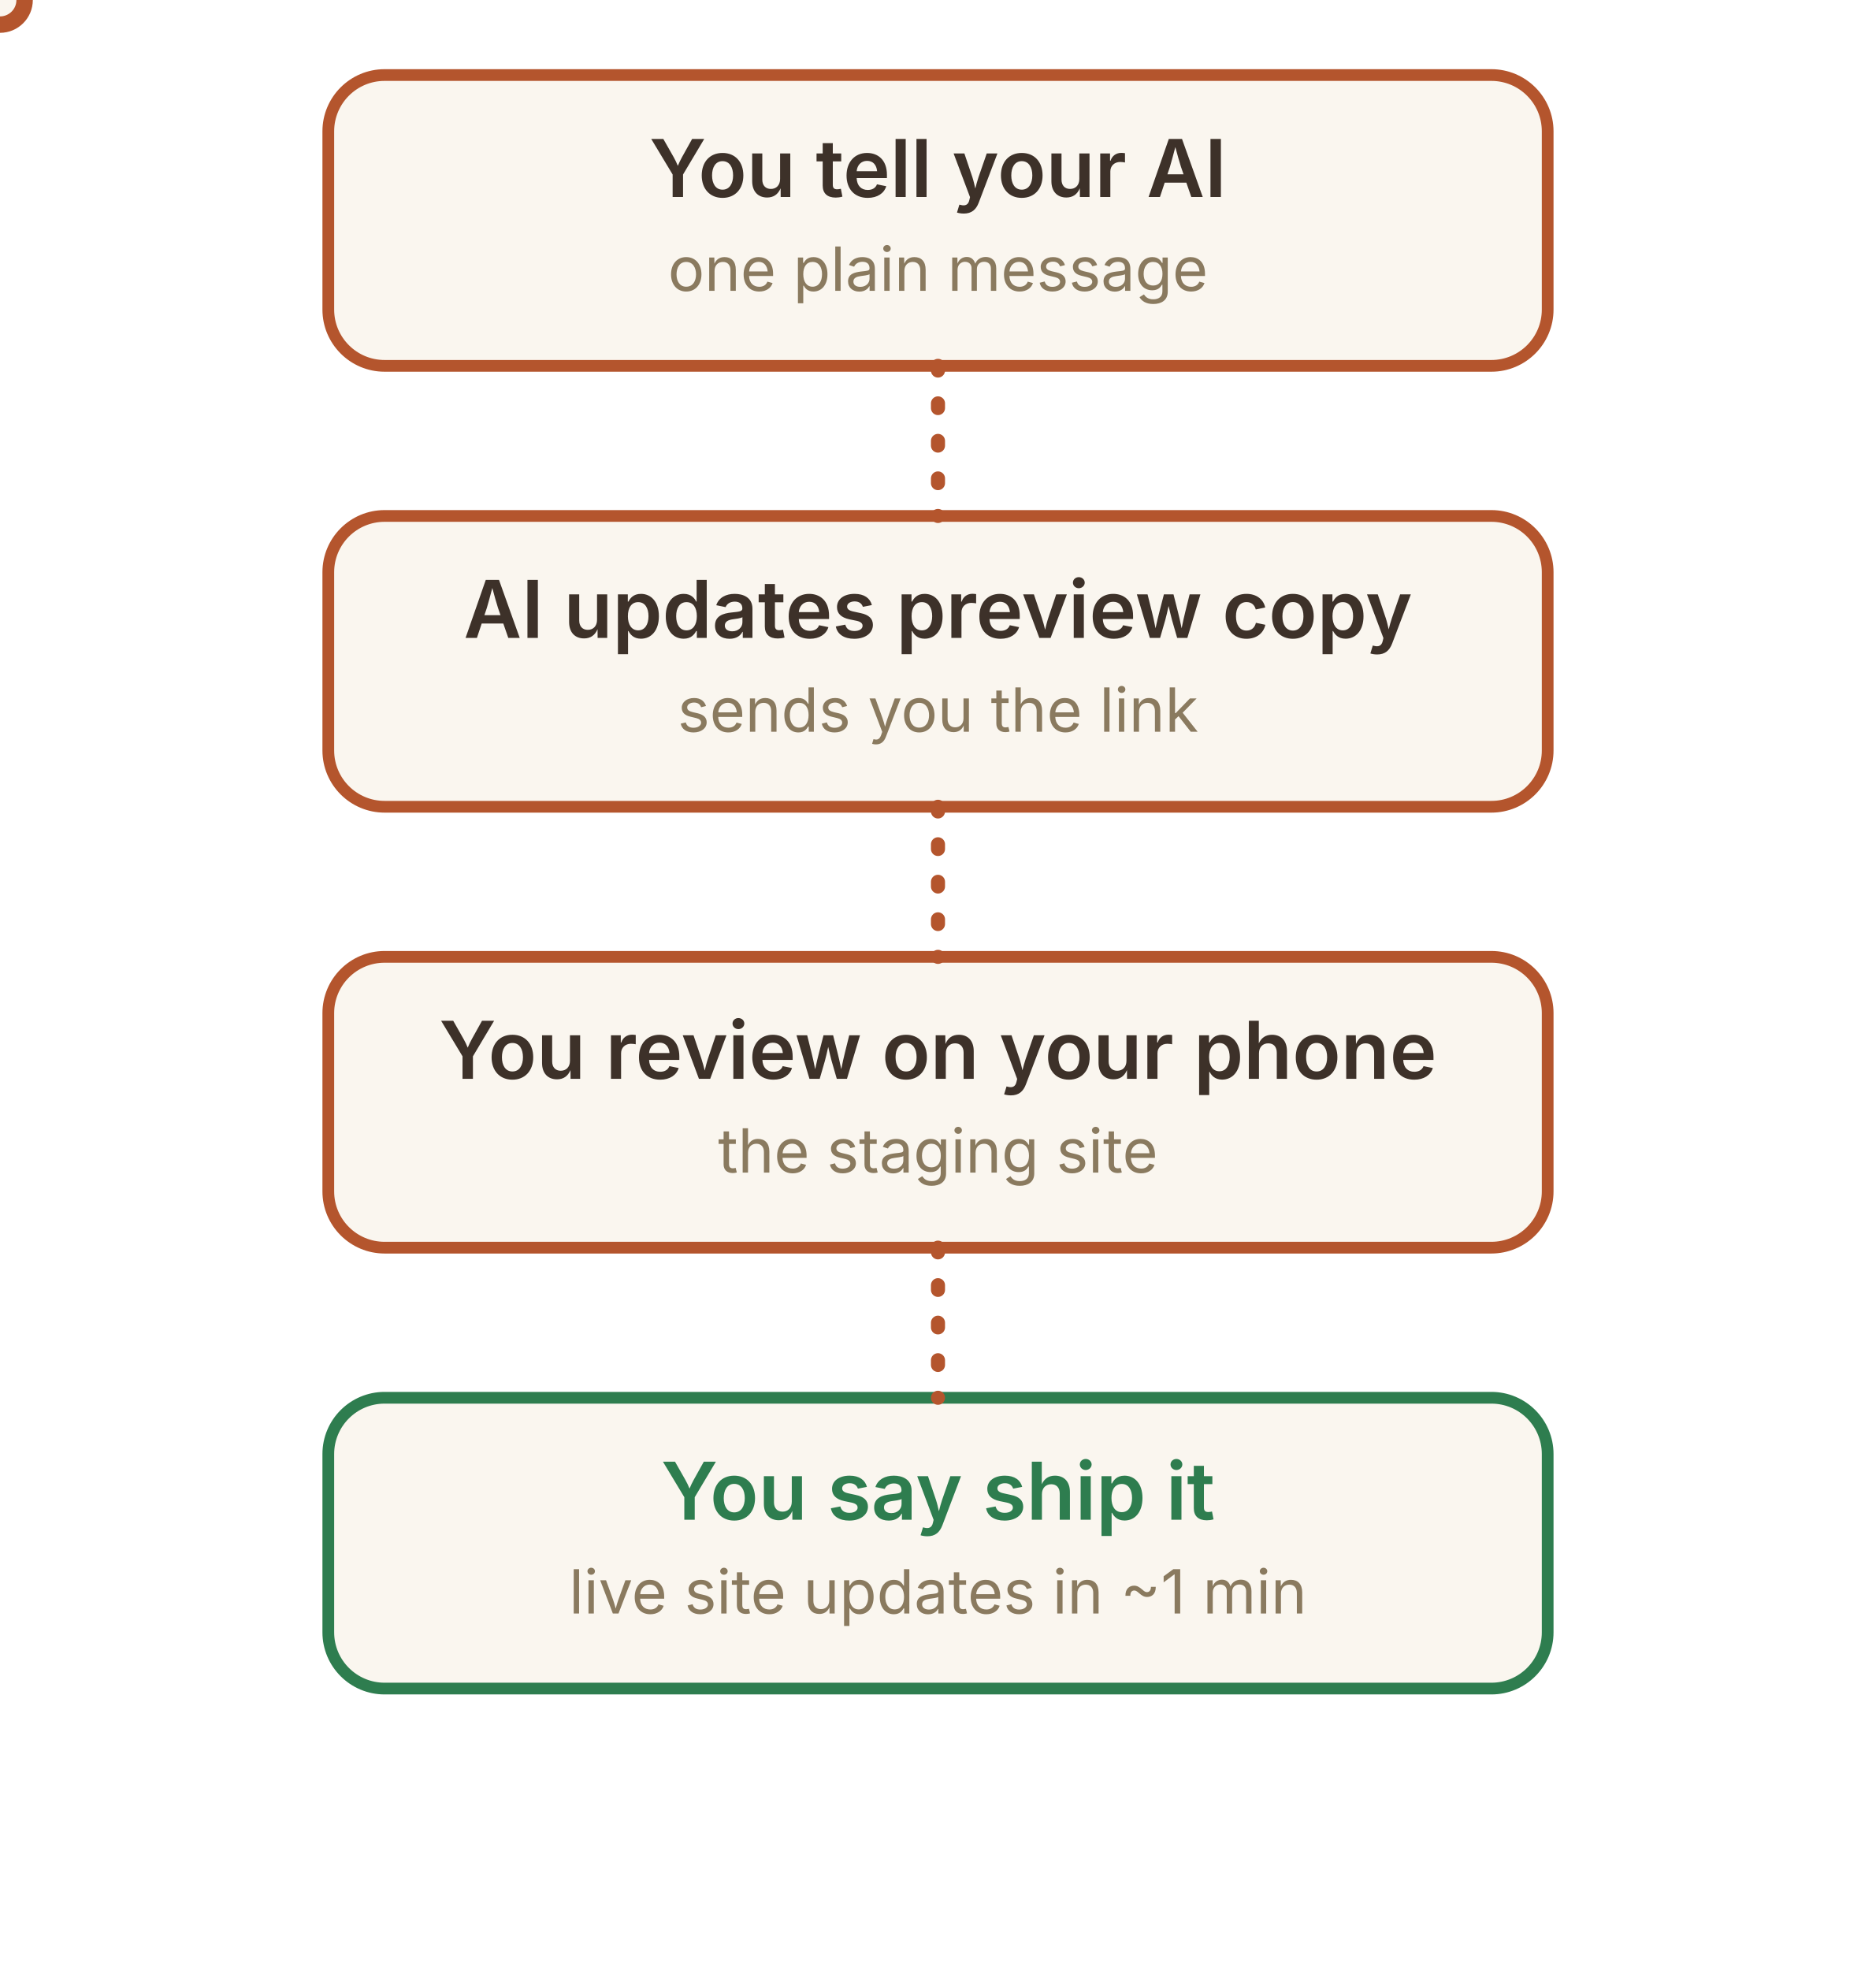
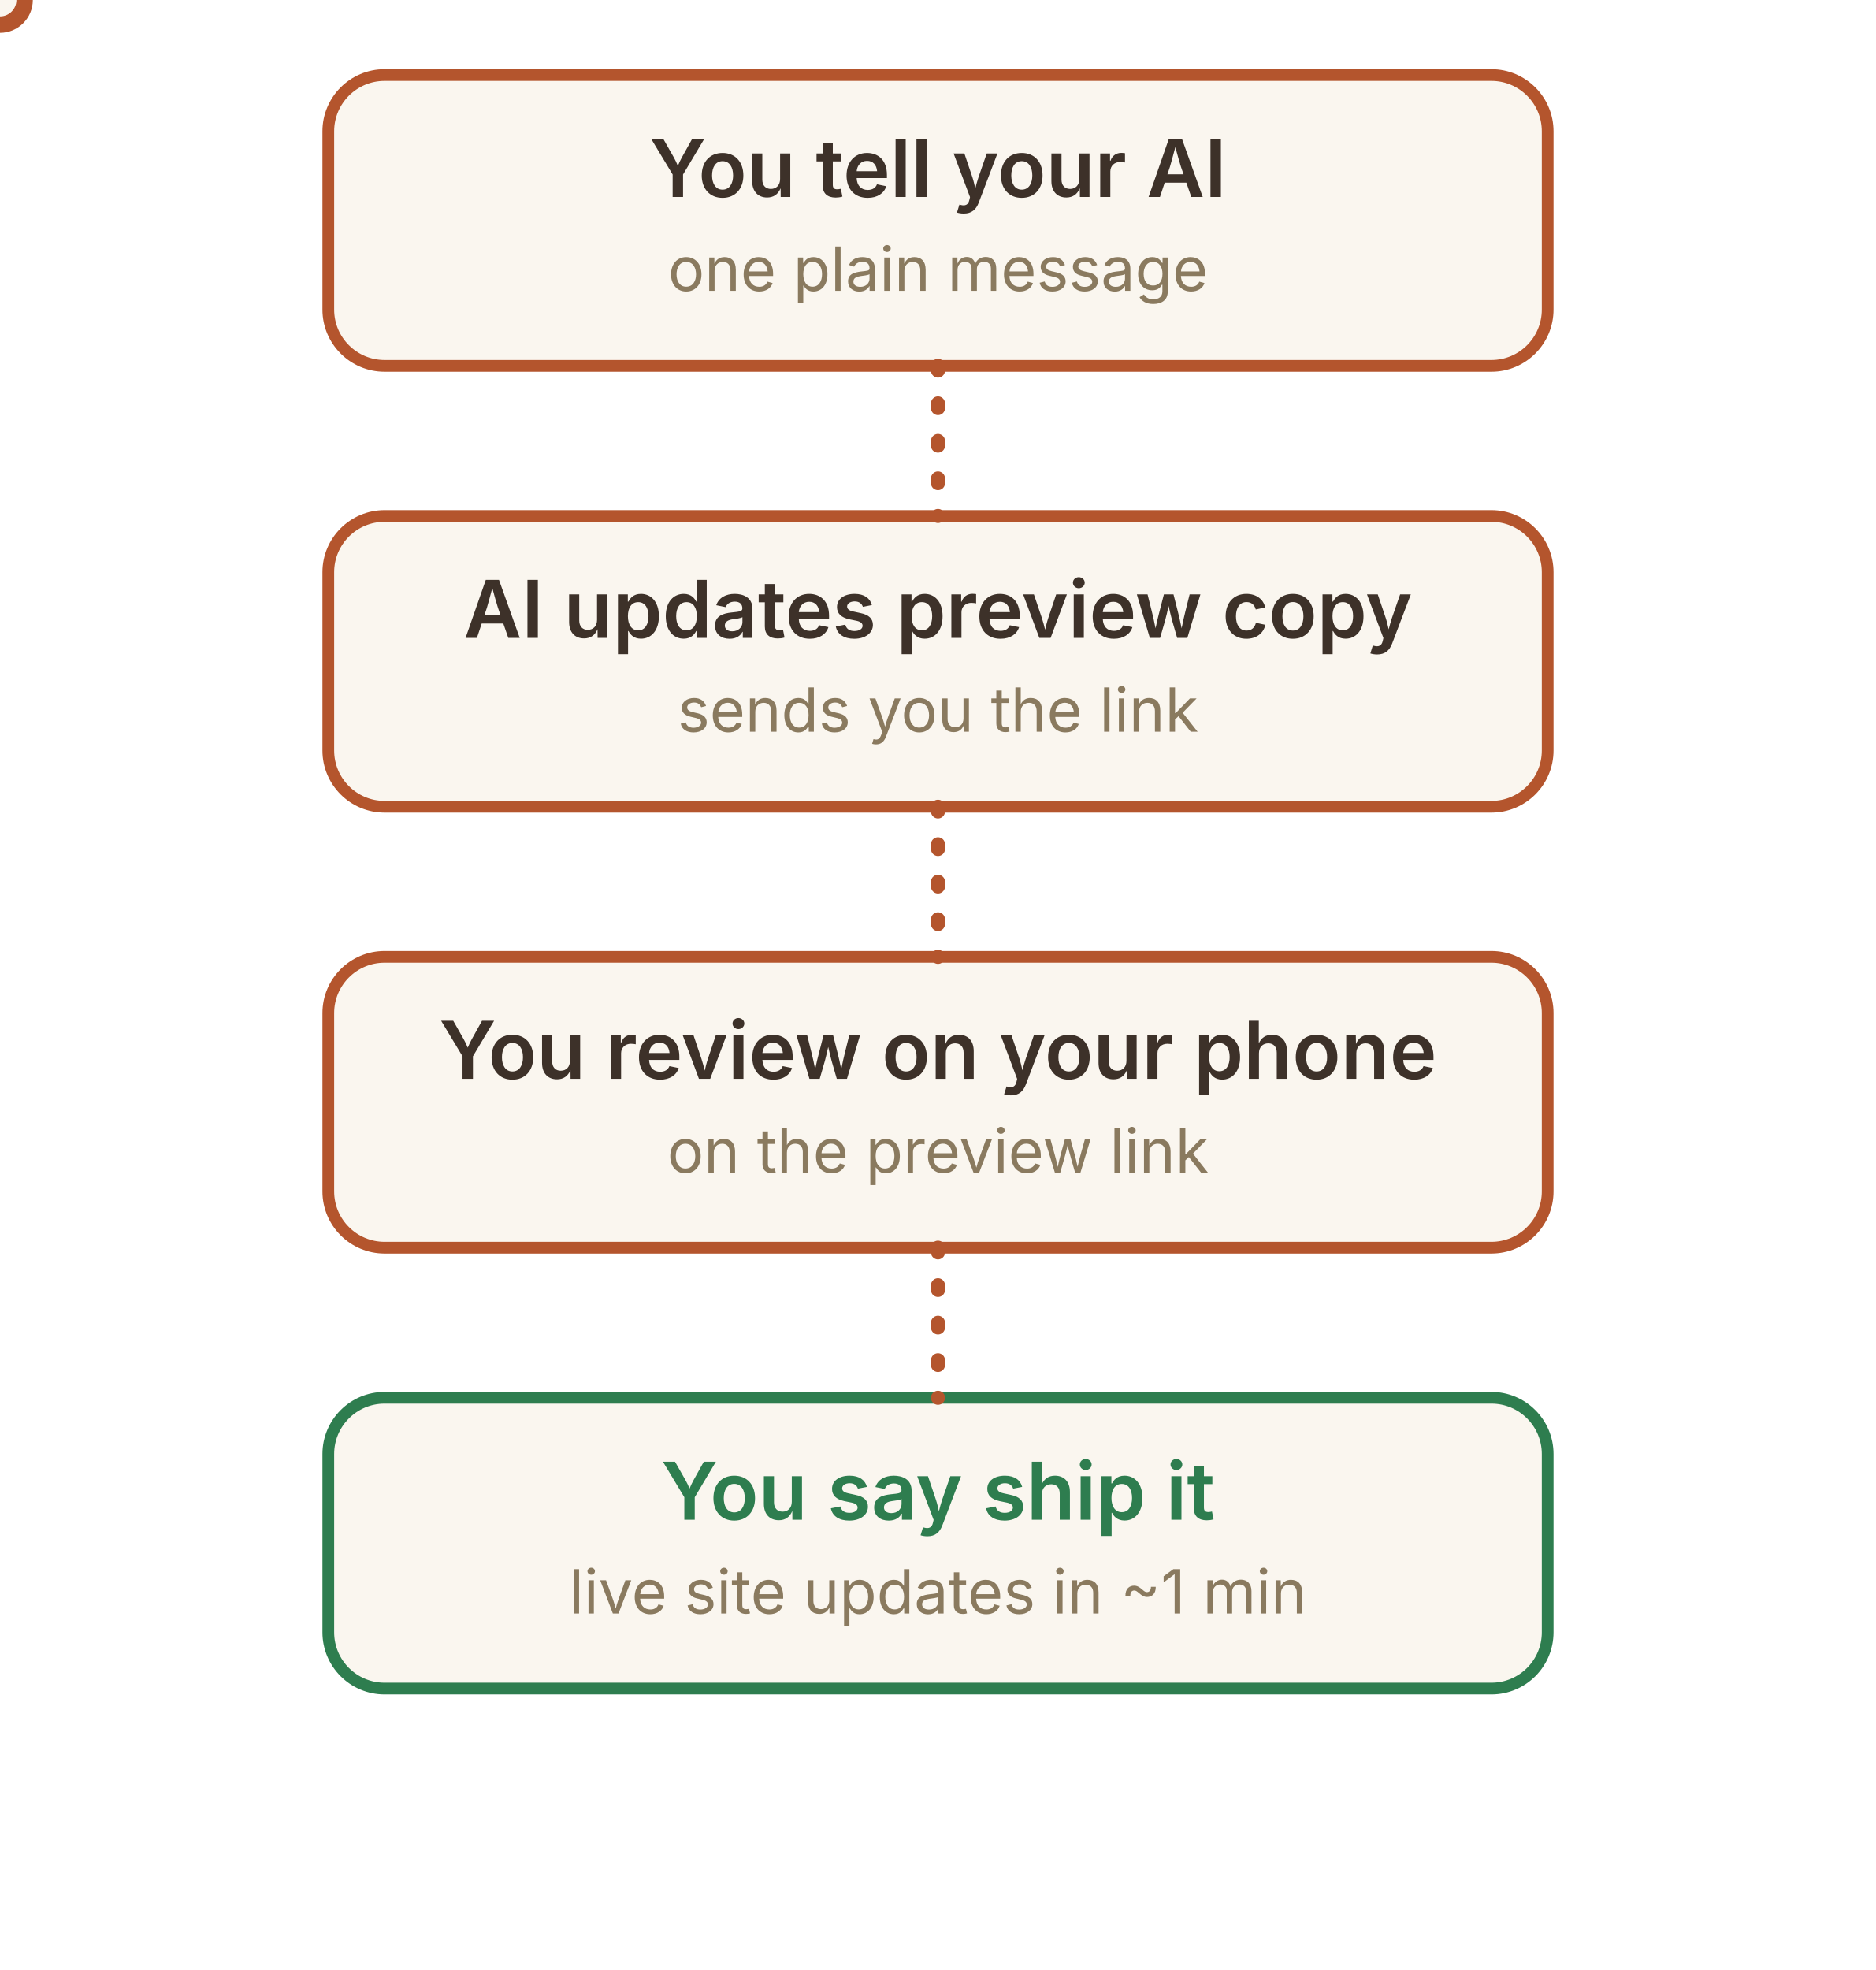
<svg xmlns="http://www.w3.org/2000/svg" viewBox="0 0 400 420" role="img" aria-labelledby="t d">
  <style>
    text { font-family: system-ui, -apple-system, sans-serif; }
    .box { fill: #faf6ef; stroke: #b4552d; stroke-width: 2.5; }
    .label { font-size: 17px; font-weight: 600; fill: #3d3129; text-anchor: middle; }
    .sub { font-size: 13px; fill: #8a7a5f; text-anchor: middle; }
    .arrow { stroke: #b4552d; stroke-width: 3; fill: none; }
    .dot { fill: #b4552d; }
    .ship { fill: #2e7d4f; }
  </style>
  <rect x="70" y="16" width="260" height="62" rx="12" class="box" />
  <text x="200" y="42" class="label">You tell your AI</text>
  <text x="200" y="62" class="sub">one plain message</text>
  <rect x="70" y="110" width="260" height="62" rx="12" class="box" />
  <text x="200" y="136" class="label">AI updates preview copy</text>
  <text x="200" y="156" class="sub">sends you the link</text>
  <rect x="70" y="204" width="260" height="62" rx="12" class="box" />
  <text x="200" y="230" class="label">You review on your phone</text>
-   <text x="200" y="250" class="sub">the staging site</text>
+   <text x="200" y="250" class="sub">on the preview link</text>
  <rect x="70" y="298" width="260" height="62" rx="12" class="box" style="stroke:#2e7d4f" />
  <text x="200" y="324" class="label" style="fill:#2e7d4f">You say ship it</text>
  <text x="200" y="344" class="sub">live site updates in ~1 min</text>
  <path id="route" d="M200 78 V110 M200 172 V204 M200 266 V298" class="arrow" stroke-dasharray="1 7" stroke-linecap="round" />
  <circle r="7" class="dot">
    <animateMotion dur="6s" repeatCount="indefinite" path="M200 78 V110 M200 172 V204 M200 266 V298" />
  </circle>
  <circle r="3.5" fill="#faf6ef">
    <animateMotion dur="6s" repeatCount="indefinite" path="M200 78 V110 M200 172 V204 M200 266 V298" />
  </circle>
</svg>
